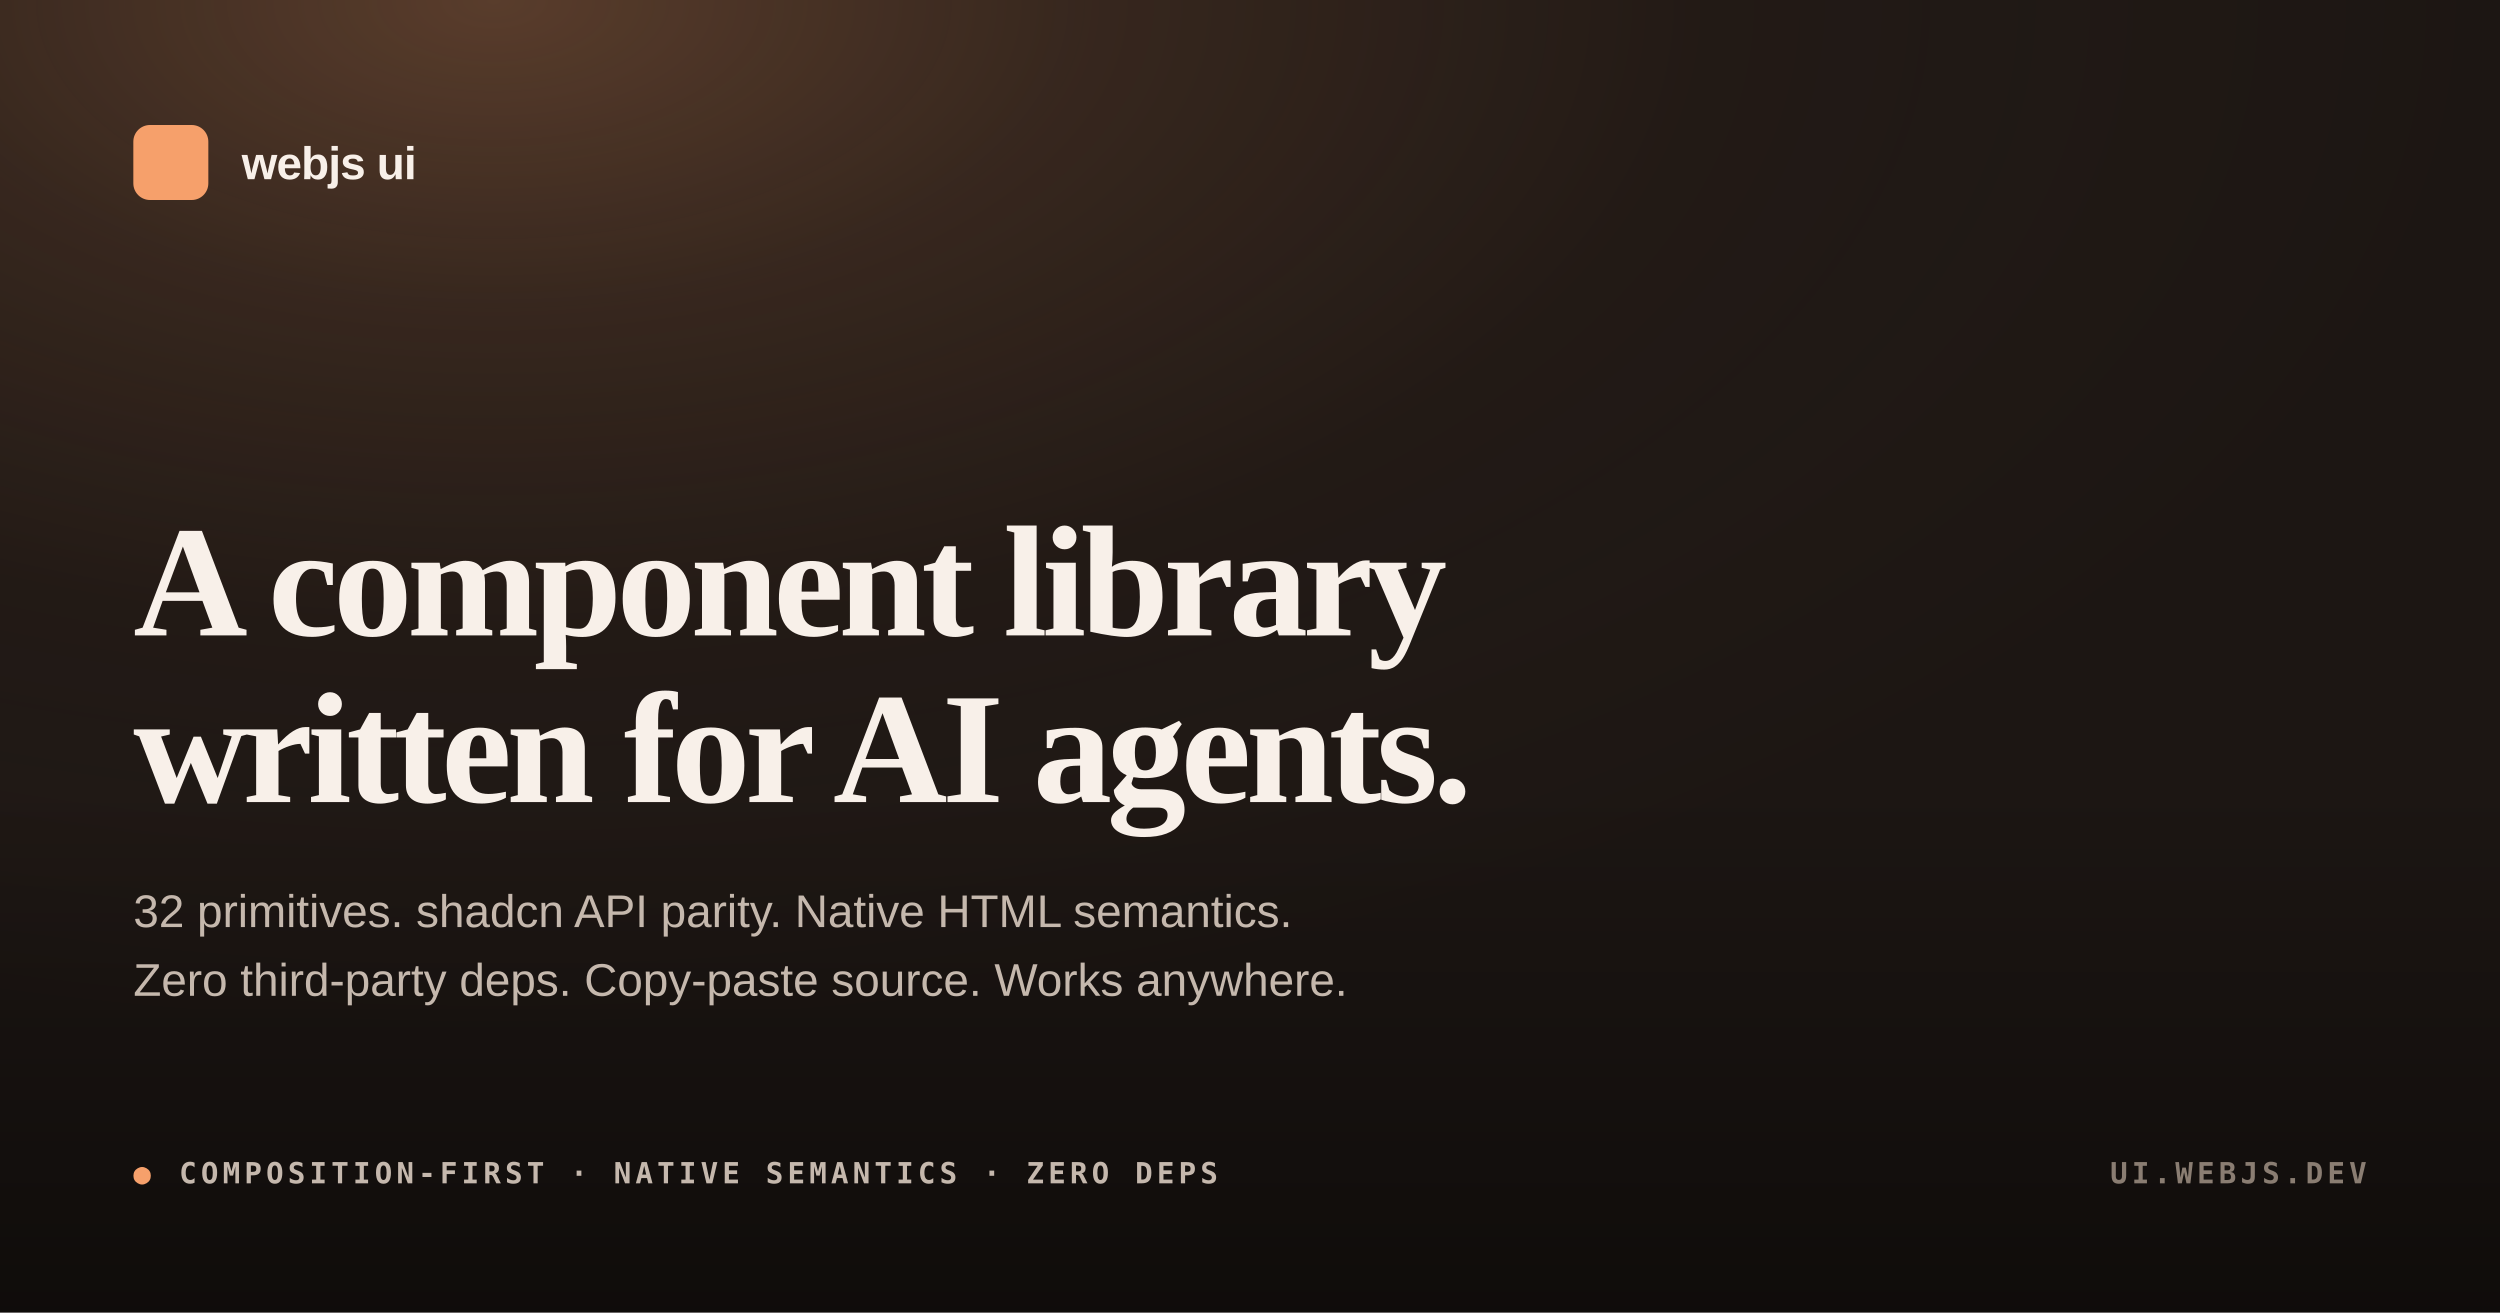
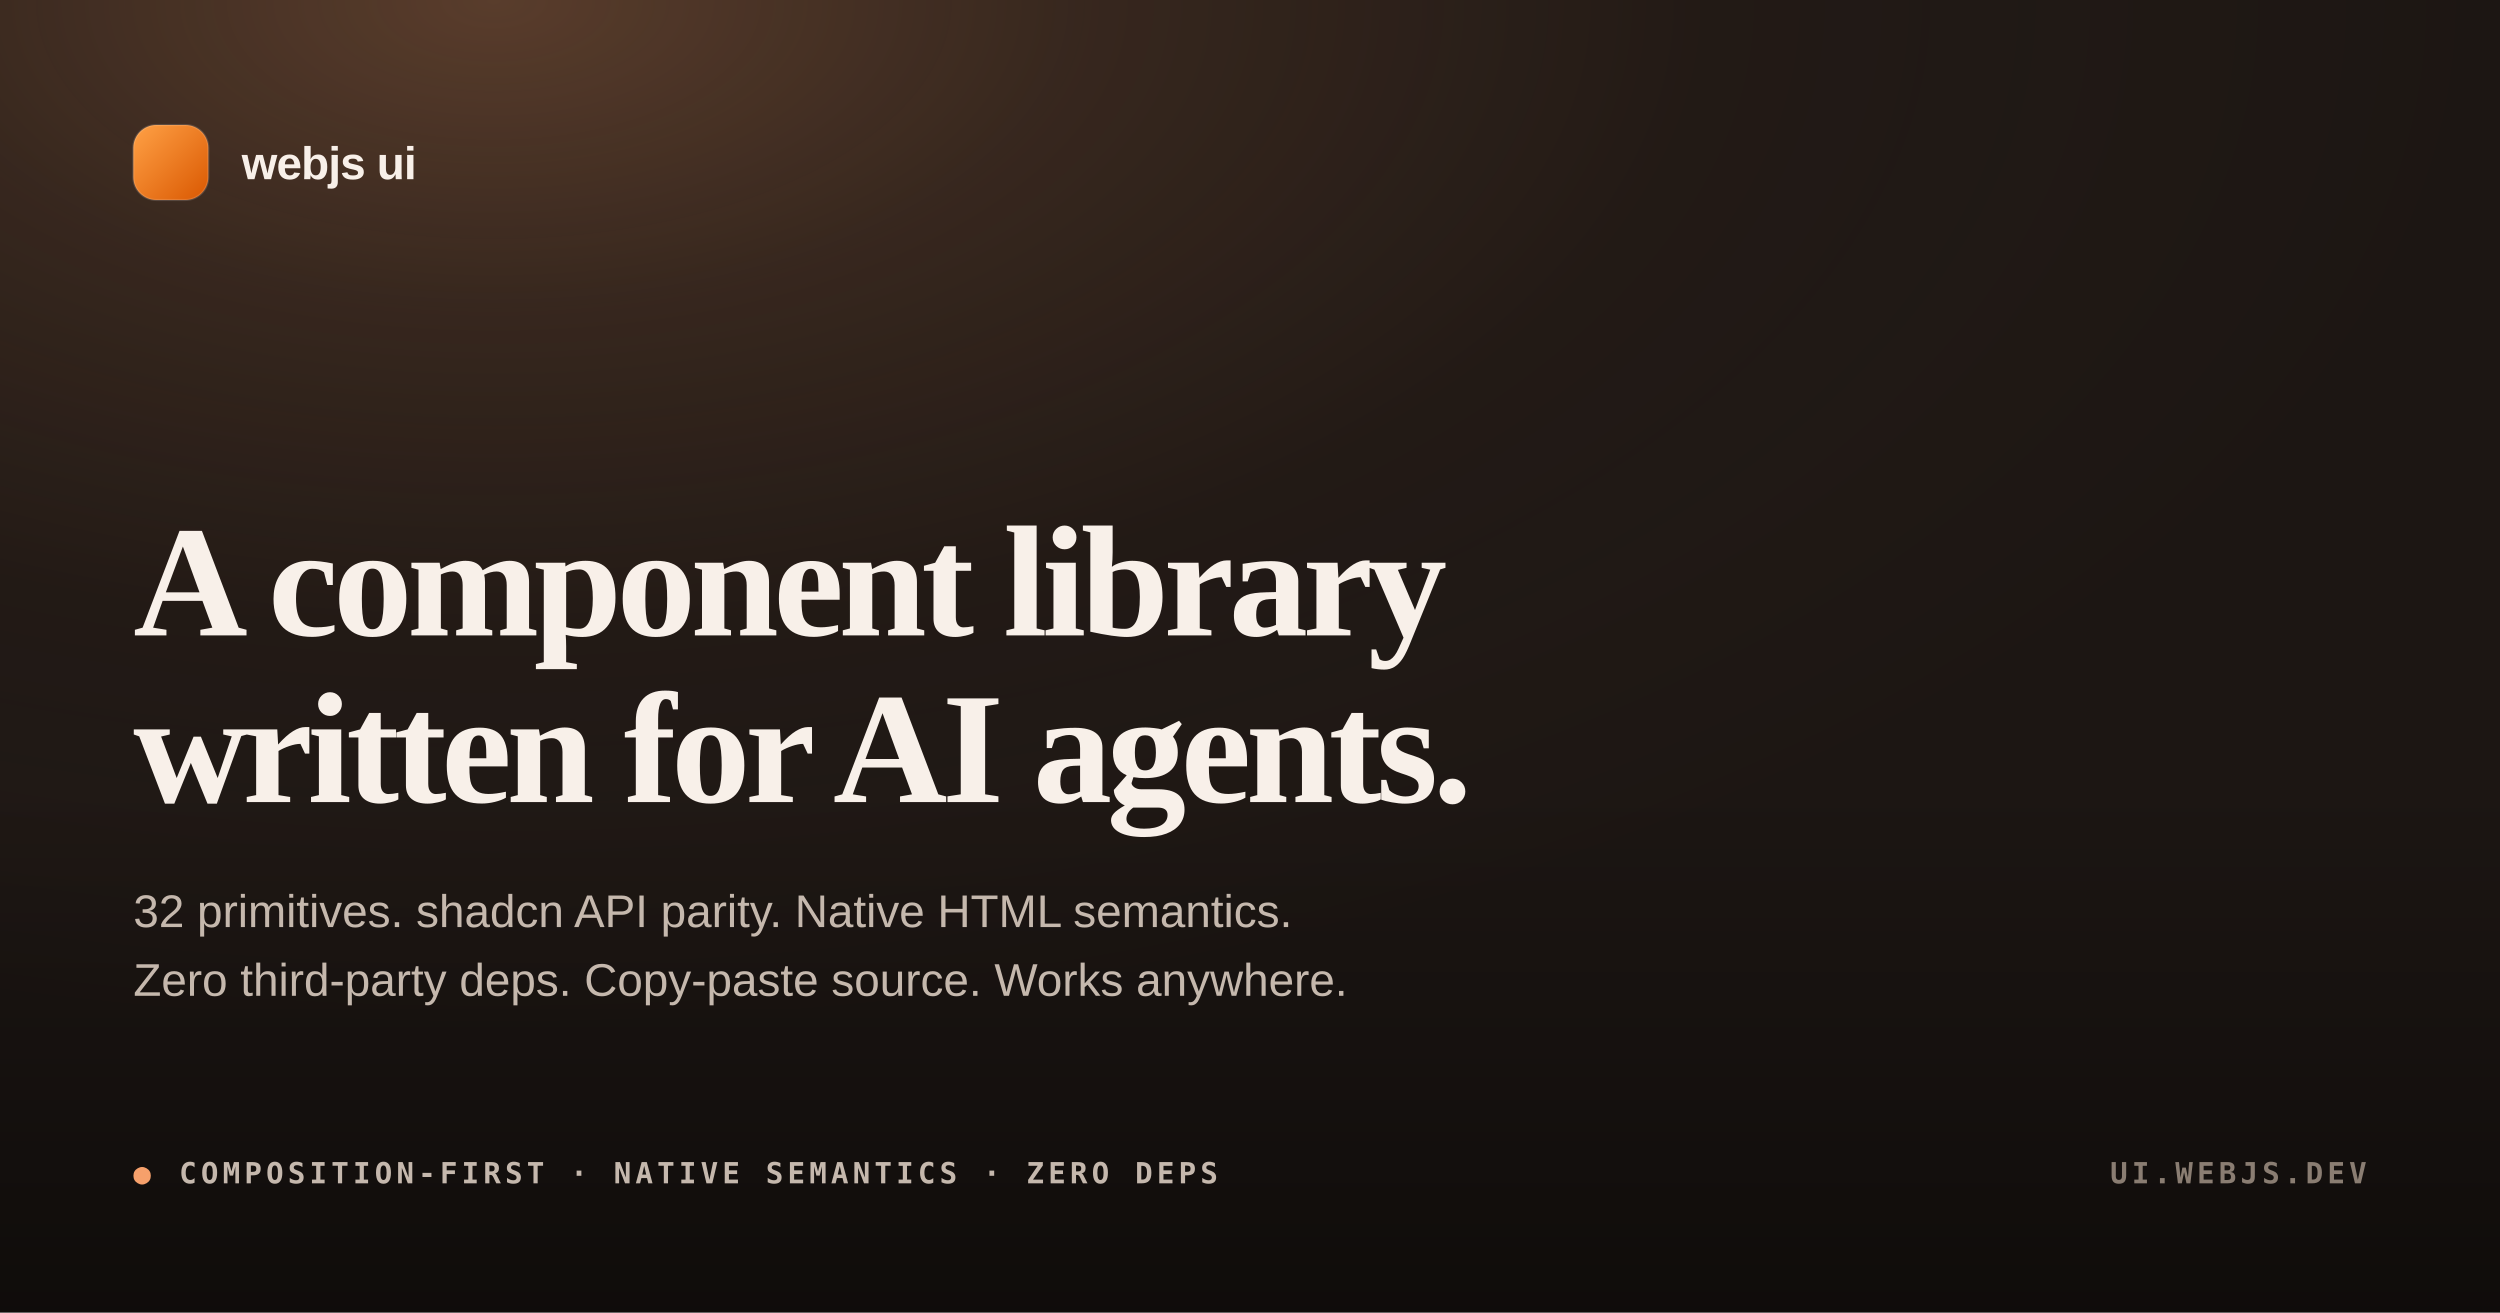
<svg xmlns="http://www.w3.org/2000/svg" width="1200" height="630" viewBox="0 0 1200 630">
  <defs>
    <radialGradient id="glow" cx="20%" cy="0%" r="80%" fx="20%" fy="0%">
      <stop offset="0%" stop-color="#f6a06b" stop-opacity="0.28" />
      <stop offset="30%" stop-color="#f6a06b" stop-opacity="0.12" />
      <stop offset="60%" stop-color="#f6a06b" stop-opacity="0.03" />
      <stop offset="100%" stop-color="#f6a06b" stop-opacity="0" />
    </radialGradient>
    <linearGradient id="bottom-vignette" x1="0%" y1="0%" x2="0%" y2="100%">
      <stop offset="60%" stop-color="#000" stop-opacity="0" />
      <stop offset="100%" stop-color="#000" stop-opacity="0.45" />
    </linearGradient>
+     <linearGradient id="mark" x1="0" y1="0" x2="1" y2="1">
+       <stop offset="0%" stop-color="#ffa146" />
+       <stop offset="100%" stop-color="#da5801" />
+     </linearGradient>
  </defs>
  <rect width="1200" height="630" fill="#1c1613" />
  <rect width="1200" height="630" fill="url(#glow)" />
  <rect width="1200" height="630" fill="url(#bottom-vignette)" />
  <g transform="translate(64, 60)">
-     <rect width="36" height="36" rx="8" fill="#f6a06b" />
+     <rect width="36" height="36" rx="11" fill="url(#mark)" />
+     <rect width="36" height="36" rx="11" fill="none" stroke="#ffffff" stroke-opacity="0.14" stroke-width="1" />
    <text x="52" y="26" font-family="Liberation Sans, sans-serif" font-size="22" font-weight="700" fill="#f8f0e9" letter-spacing="-0.4">webjs ui</text>
  </g>
  <g font-family="Liberation Serif, Georgia, serif" fill="#f8f0e9" font-size="76" font-weight="700" letter-spacing="-2.5">
    <text x="64" y="305">A component library</text>
    <text x="64" y="385">written for AI agents.</text>
  </g>
  <g font-family="Liberation Sans, sans-serif" fill="#c5b8ad" font-size="22" font-weight="400">
    <text x="64" y="445">32 primitives. shadcn API parity. Native HTML semantics.</text>
    <text x="64" y="478">Zero third-party deps. Copy-paste source. Works anywhere.</text>
  </g>
  <g font-family="JetBrainsMono Nerd Font, monospace" font-size="14" font-weight="600" letter-spacing="2">
    <text x="64" y="568" fill="#f6a06b">●</text>
    <text x="86" y="568" fill="#c5b8ad">COMPOSITION-FIRST  ·  NATIVE SEMANTICS  ·  ZERO DEPS</text>
  </g>
  <text x="1136" y="568" text-anchor="end" font-family="JetBrainsMono Nerd Font, monospace" font-size="14" font-weight="600" letter-spacing="2" fill="#8a7d72">UI.WEBJS.DEV</text>
</svg>
